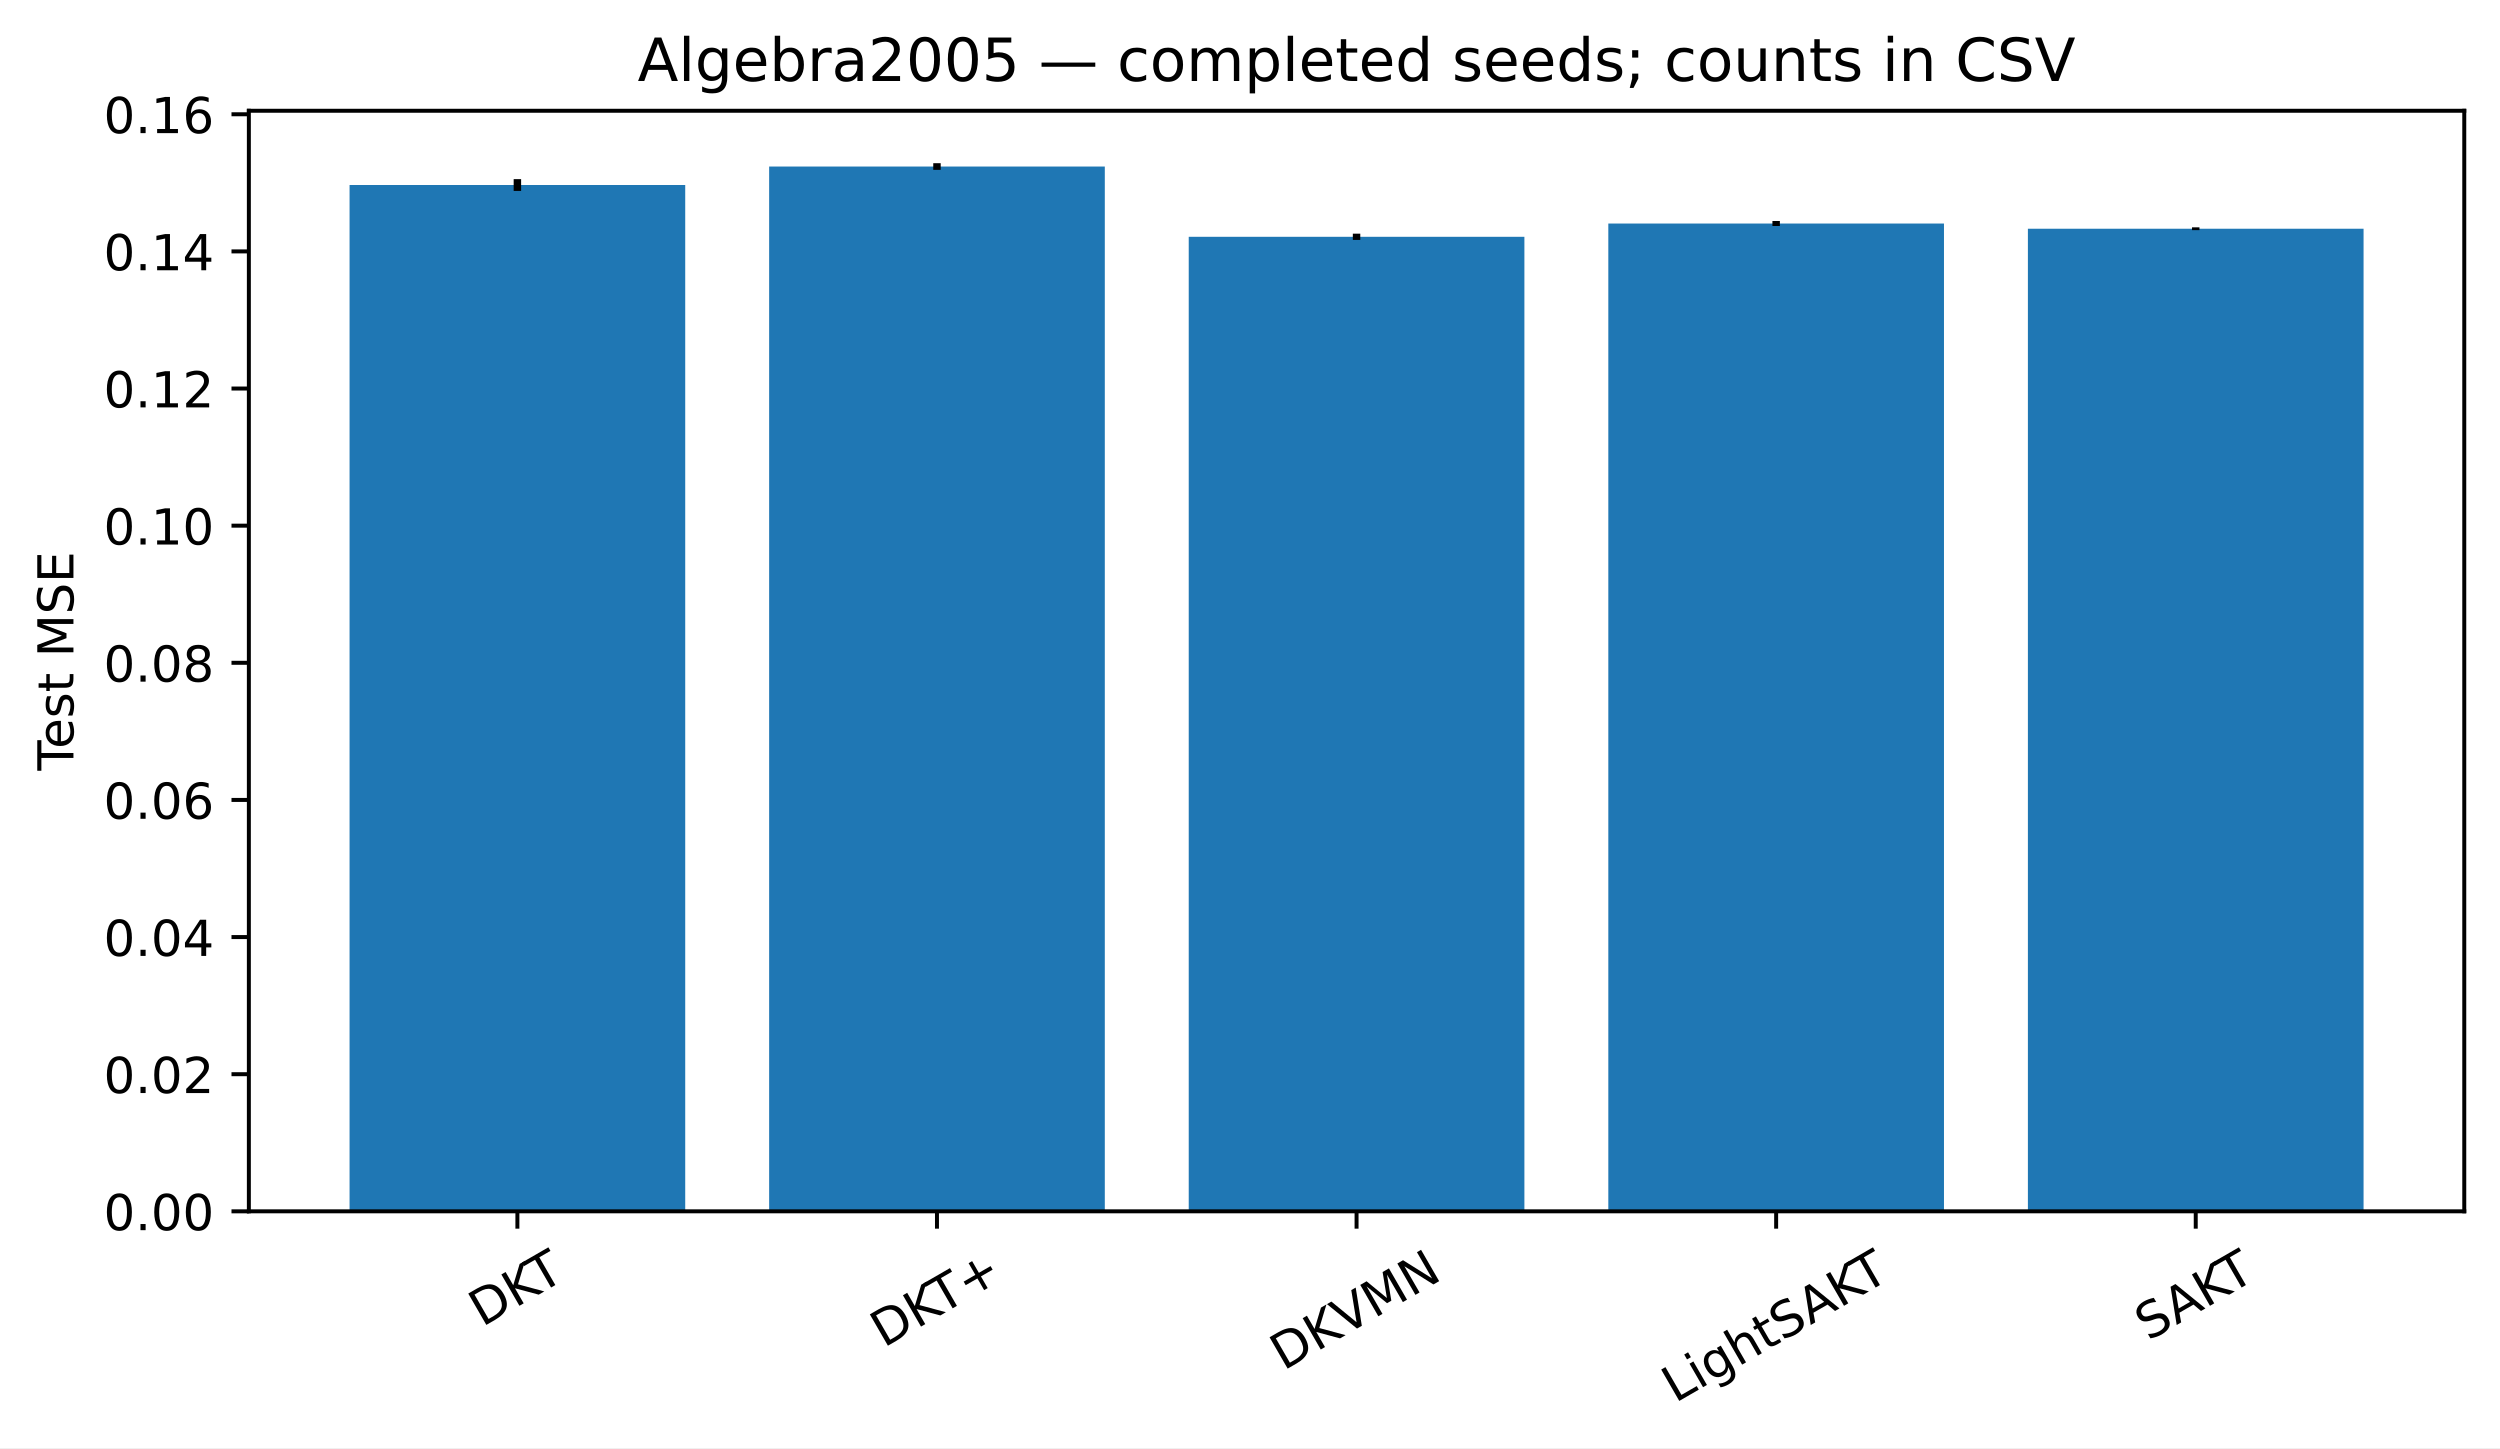
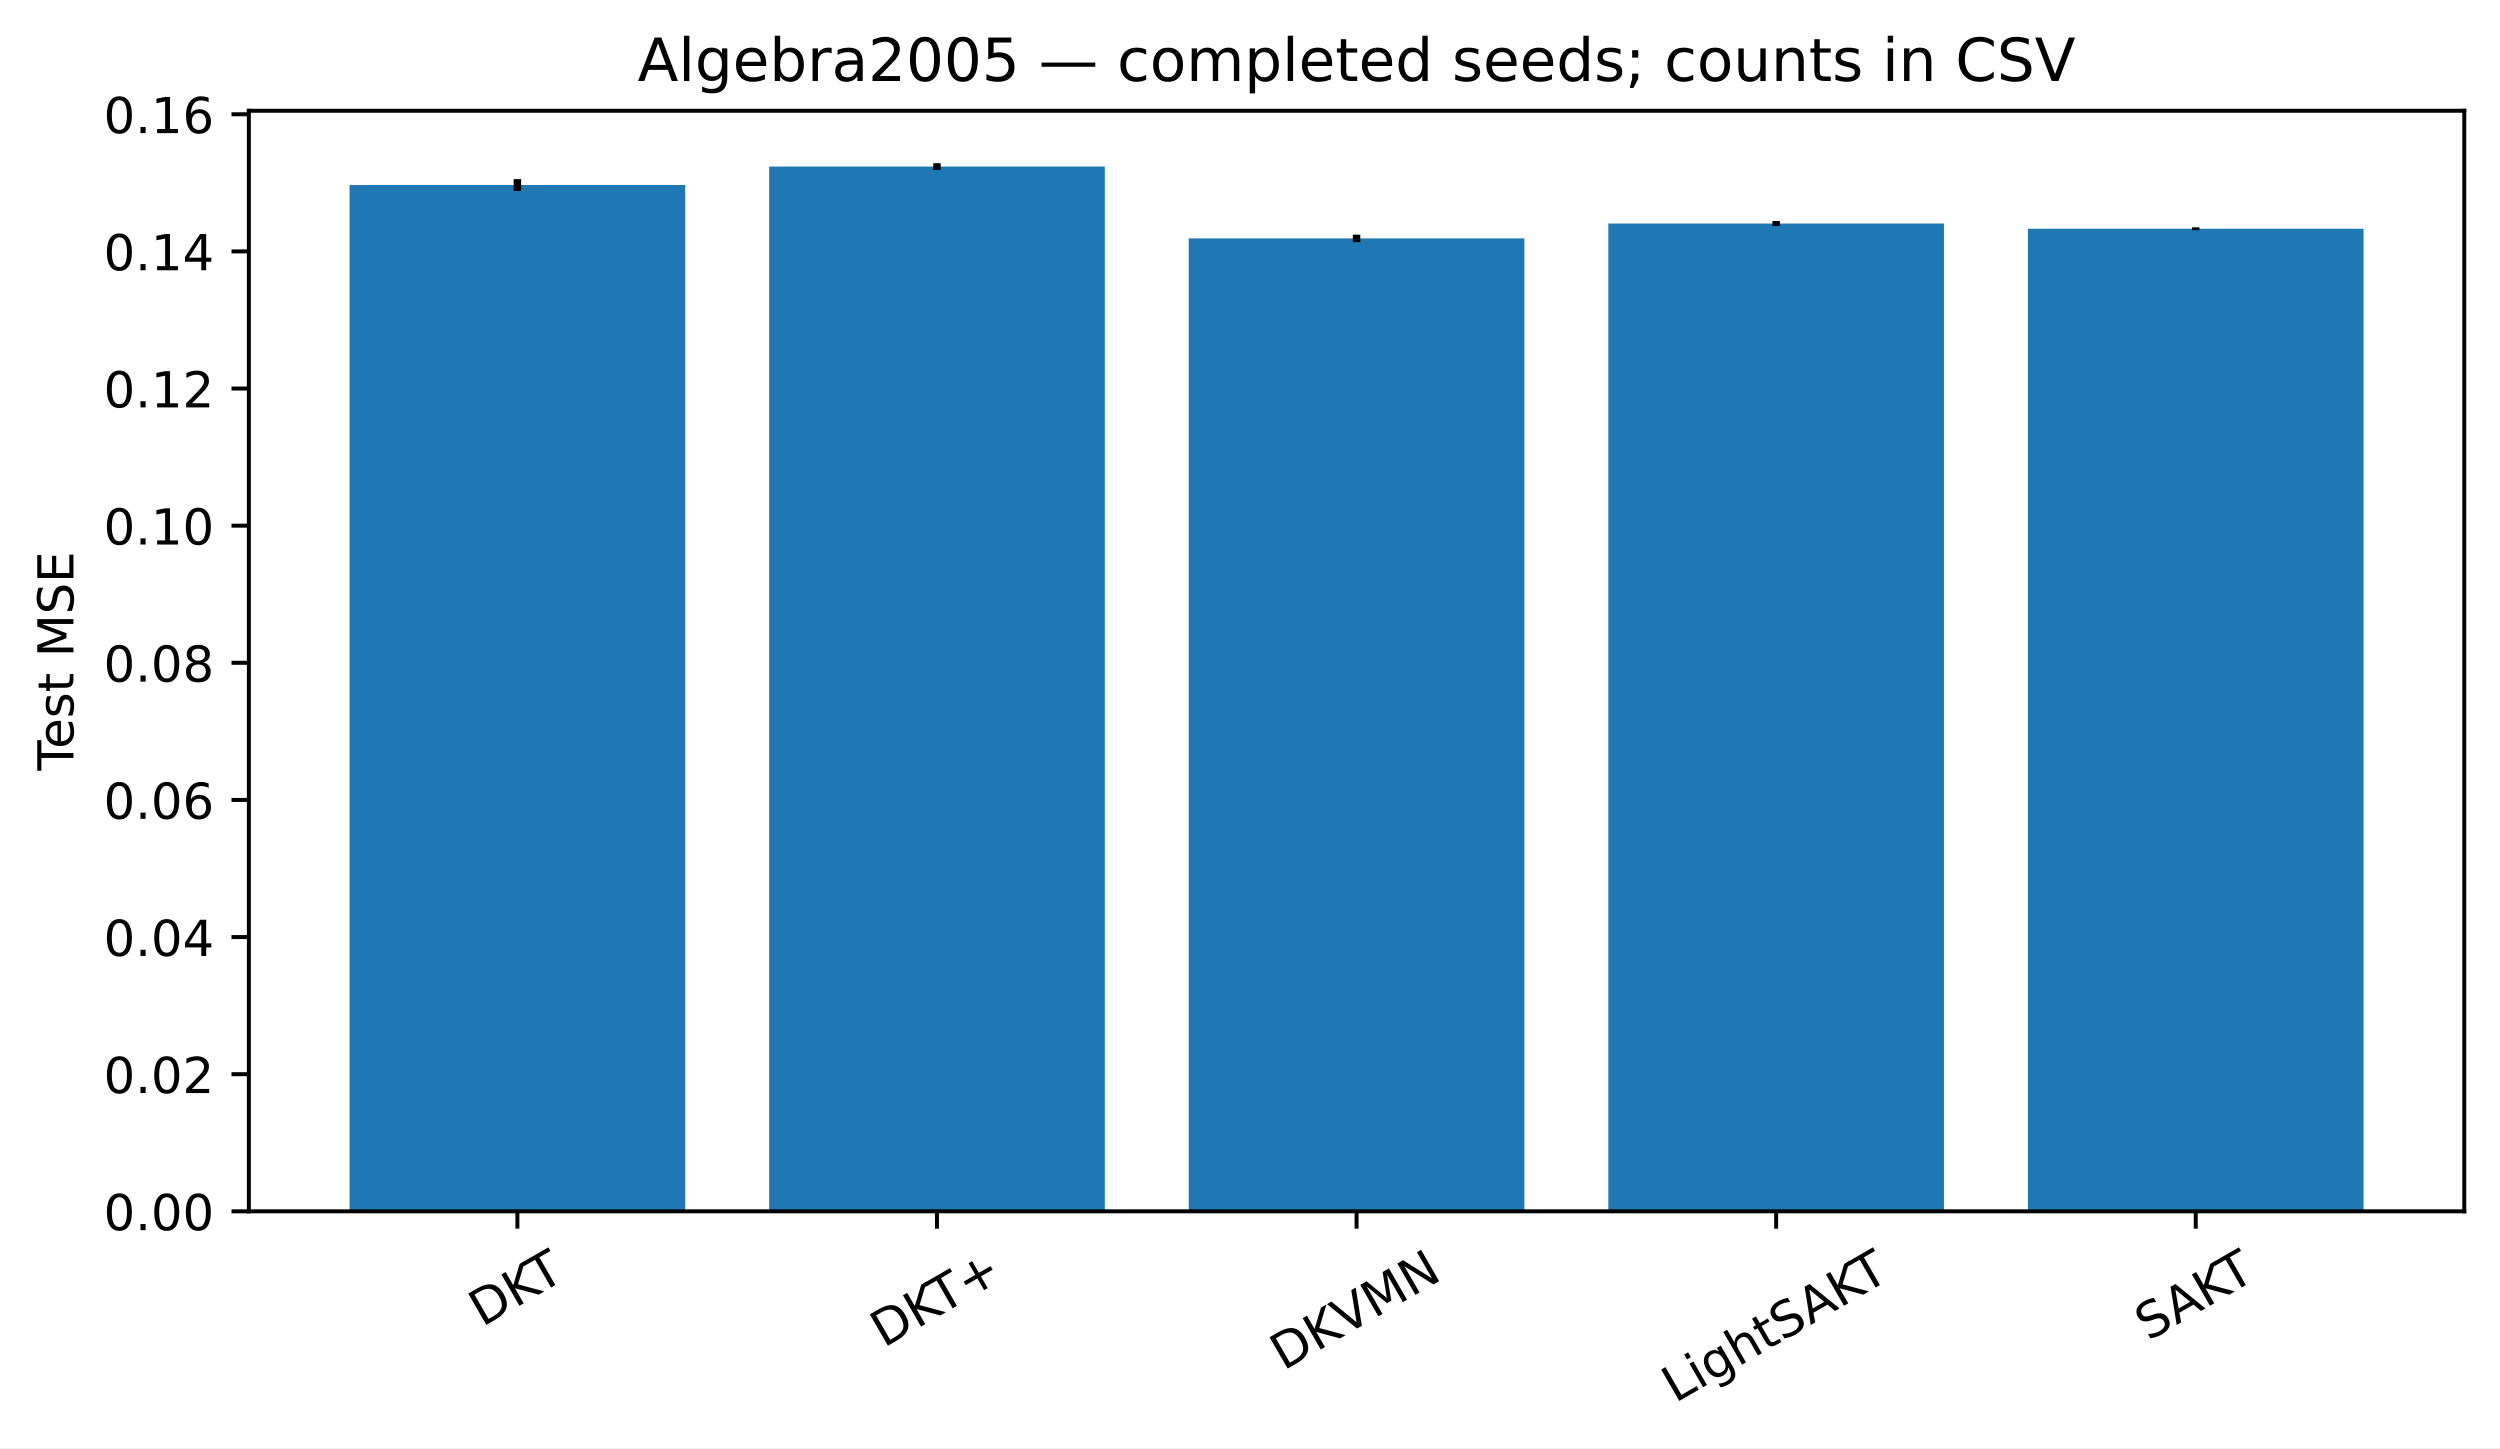
<svg xmlns="http://www.w3.org/2000/svg" xmlns:xlink="http://www.w3.org/1999/xlink" width="503.744pt" height="291.771pt" viewBox="0 0 503.744 291.771" version="1.1">
  <defs>
    <style type="text/css">*{stroke-linejoin: round; stroke-linecap: butt}</style>
  </defs>
  <g id="figure_1">
    <g id="patch_1">
      <path d="M 0 291.771  L 503.744 291.771  L 503.744 0  L 0 0  z " style="fill: #ffffff" />
    </g>
    <g id="axes_1">
      <g id="patch_2">
        <path d="M 50.144 244.078  L 496.544 244.078  L 496.544 22.318  L 50.144 22.318  z " style="fill: #ffffff" />
      </g>
      <g id="patch_3">
        <path d="M 70.435 244.078  L 138.071 244.078  L 138.071 37.28  L 70.435 37.28  z " clip-path="url(#p4a22b46b2e)" style="fill: #1f77b4" />
      </g>
      <g id="patch_4">
        <path d="M 154.98 244.078  L 222.616 244.078  L 222.616 33.552  L 154.98 33.552  z " clip-path="url(#p4a22b46b2e)" style="fill: #1f77b4" />
      </g>
      <g id="patch_5">
-         <path d="M 239.526 244.078  L 307.162 244.078  L 307.162 47.715  L 239.526 47.715  z " clip-path="url(#p4a22b46b2e)" style="fill: #1f77b4" />
+         <path d="M 239.526 244.078  L 307.162 244.078  L 307.162 48.039  L 239.526 48.039  z " clip-path="url(#p4a22b46b2e)" style="fill: #1f77b4" />
      </g>
      <g id="patch_6">
        <path d="M 324.071 244.078  L 391.707 244.078  L 391.707 45.036  L 324.071 45.036  z " clip-path="url(#p4a22b46b2e)" style="fill: #1f77b4" />
      </g>
      <g id="patch_7">
        <path d="M 408.616 244.078  L 476.253 244.078  L 476.253 46.086  L 408.616 46.086  z " clip-path="url(#p4a22b46b2e)" style="fill: #1f77b4" />
      </g>
      <g id="matplotlib.axis_1">
        <g id="xtick_1">
          <g id="line2d_1">
            <defs>
              <path id="m7b60a99afe" d="M 0 0  L 0 3.5  " style="stroke: #000000; stroke-width: 0.8" />
            </defs>
            <g>
              <use xlink:href="#m7b60a99afe" x="104.253" y="244.078" style="stroke: #000000; stroke-width: 0.8" />
            </g>
          </g>
          <g id="text_1">
            <g transform="translate(97.14954 267.4539) rotate(-30) scale(0.1 -0.1)">
              <defs>
                <path id="DejaVuSans-44" d="M 1259 4147  L 1259 519  L 2022 519  Q 2988 519 3436 956  Q 3884 1394 3884 2338  Q 3884 3275 3436 3711  Q 2988 4147 2022 4147  L 1259 4147  z M 628 4666  L 1925 4666  Q 3281 4666 3915 4102  Q 4550 3538 4550 2338  Q 4550 1131 3912 565  Q 3275 0 1925 0  L 628 0  L 628 4666  z " transform="scale(0.015625)" />
                <path id="DejaVuSans-4b" d="M 628 4666  L 1259 4666  L 1259 2694  L 3353 4666  L 4166 4666  L 1850 2491  L 4331 0  L 3500 0  L 1259 2247  L 1259 0  L 628 0  L 628 4666  z " transform="scale(0.015625)" />
                <path id="DejaVuSans-54" d="M -19 4666  L 3928 4666  L 3928 4134  L 2272 4134  L 2272 0  L 1638 0  L 1638 4134  L -19 4134  L -19 4666  z " transform="scale(0.015625)" />
              </defs>
              <use xlink:href="#DejaVuSans-44" />
              <use xlink:href="#DejaVuSans-4b" x="77.002" />
              <use xlink:href="#DejaVuSans-54" x="134.828" />
            </g>
          </g>
        </g>
        <g id="xtick_2">
          <g id="line2d_2">
            <g>
              <use xlink:href="#m7b60a99afe" x="188.798" y="244.078" style="stroke: #000000; stroke-width: 0.8" />
            </g>
          </g>
          <g id="text_2">
            <g transform="translate(178.0665 271.6437) rotate(-30) scale(0.1 -0.1)">
              <defs>
                <path id="DejaVuSans-2b" d="M 2944 4013  L 2944 2272  L 4684 2272  L 4684 1741  L 2944 1741  L 2944 0  L 2419 0  L 2419 1741  L 678 1741  L 678 2272  L 2419 2272  L 2419 4013  L 2944 4013  z " transform="scale(0.015625)" />
              </defs>
              <use xlink:href="#DejaVuSans-44" />
              <use xlink:href="#DejaVuSans-4b" x="77.002" />
              <use xlink:href="#DejaVuSans-54" x="134.828" />
              <use xlink:href="#DejaVuSans-2b" x="195.912" />
            </g>
          </g>
        </g>
        <g id="xtick_3">
          <g id="line2d_3">
            <g>
              <use xlink:href="#m7b60a99afe" x="273.344" y="244.078" style="stroke: #000000; stroke-width: 0.8" />
            </g>
          </g>
          <g id="text_3">
            <g transform="translate(258.612 276.2625) rotate(-30) scale(0.1 -0.1)">
              <defs>
                <path id="DejaVuSans-56" d="M 1831 0  L 50 4666  L 709 4666  L 2188 738  L 3669 4666  L 4325 4666  L 2547 0  L 1831 0  z " transform="scale(0.015625)" />
                <path id="DejaVuSans-4d" d="M 628 4666  L 1569 4666  L 2759 1491  L 3956 4666  L 4897 4666  L 4897 0  L 4281 0  L 4281 4097  L 3078 897  L 2444 897  L 1241 4097  L 1241 0  L 628 0  L 628 4666  z " transform="scale(0.015625)" />
                <path id="DejaVuSans-4e" d="M 628 4666  L 1478 4666  L 3547 763  L 3547 4666  L 4159 4666  L 4159 0  L 3309 0  L 1241 3903  L 1241 0  L 628 0  L 628 4666  z " transform="scale(0.015625)" />
              </defs>
              <use xlink:href="#DejaVuSans-44" />
              <use xlink:href="#DejaVuSans-4b" x="77.002" />
              <use xlink:href="#DejaVuSans-56" x="142.578" />
              <use xlink:href="#DejaVuSans-4d" x="210.986" />
              <use xlink:href="#DejaVuSans-4e" x="297.266" />
            </g>
          </g>
        </g>
        <g id="xtick_4">
          <g id="line2d_4">
            <g>
              <use xlink:href="#m7b60a99afe" x="357.889" y="244.078" style="stroke: #000000; stroke-width: 0.8" />
            </g>
          </g>
          <g id="text_4">
            <g transform="translate(337.5215 282.7703) rotate(-30) scale(0.1 -0.1)">
              <defs>
                <path id="DejaVuSans-4c" d="M 628 4666  L 1259 4666  L 1259 531  L 3531 531  L 3531 0  L 628 0  L 628 4666  z " transform="scale(0.015625)" />
                <path id="DejaVuSans-69" d="M 603 3500  L 1178 3500  L 1178 0  L 603 0  L 603 3500  z M 603 4863  L 1178 4863  L 1178 4134  L 603 4134  L 603 4863  z " transform="scale(0.015625)" />
                <path id="DejaVuSans-67" d="M 2906 1791  Q 2906 2416 2648 2759  Q 2391 3103 1925 3103  Q 1463 3103 1205 2759  Q 947 2416 947 1791  Q 947 1169 1205 825  Q 1463 481 1925 481  Q 2391 481 2648 825  Q 2906 1169 2906 1791  z M 3481 434  Q 3481 -459 3084 -895  Q 2688 -1331 1869 -1331  Q 1566 -1331 1297 -1286  Q 1028 -1241 775 -1147  L 775 -588  Q 1028 -725 1275 -790  Q 1522 -856 1778 -856  Q 2344 -856 2625 -561  Q 2906 -266 2906 331  L 2906 616  Q 2728 306 2450 153  Q 2172 0 1784 0  Q 1141 0 747 490  Q 353 981 353 1791  Q 353 2603 747 3093  Q 1141 3584 1784 3584  Q 2172 3584 2450 3431  Q 2728 3278 2906 2969  L 2906 3500  L 3481 3500  L 3481 434  z " transform="scale(0.015625)" />
                <path id="DejaVuSans-68" d="M 3513 2113  L 3513 0  L 2938 0  L 2938 2094  Q 2938 2591 2744 2837  Q 2550 3084 2163 3084  Q 1697 3084 1428 2787  Q 1159 2491 1159 1978  L 1159 0  L 581 0  L 581 4863  L 1159 4863  L 1159 2956  Q 1366 3272 1645 3428  Q 1925 3584 2291 3584  Q 2894 3584 3203 3211  Q 3513 2838 3513 2113  z " transform="scale(0.015625)" />
                <path id="DejaVuSans-74" d="M 1172 4494  L 1172 3500  L 2356 3500  L 2356 3053  L 1172 3053  L 1172 1153  Q 1172 725 1289 603  Q 1406 481 1766 481  L 2356 481  L 2356 0  L 1766 0  Q 1100 0 847 248  Q 594 497 594 1153  L 594 3053  L 172 3053  L 172 3500  L 594 3500  L 594 4494  L 1172 4494  z " transform="scale(0.015625)" />
                <path id="DejaVuSans-53" d="M 3425 4513  L 3425 3897  Q 3066 4069 2747 4153  Q 2428 4238 2131 4238  Q 1616 4238 1336 4038  Q 1056 3838 1056 3469  Q 1056 3159 1242 3001  Q 1428 2844 1947 2747  L 2328 2669  Q 3034 2534 3370 2195  Q 3706 1856 3706 1288  Q 3706 609 3251 259  Q 2797 -91 1919 -91  Q 1588 -91 1214 -16  Q 841 59 441 206  L 441 856  Q 825 641 1194 531  Q 1563 422 1919 422  Q 2459 422 2753 634  Q 3047 847 3047 1241  Q 3047 1584 2836 1778  Q 2625 1972 2144 2069  L 1759 2144  Q 1053 2284 737 2584  Q 422 2884 422 3419  Q 422 4038 858 4394  Q 1294 4750 2059 4750  Q 2388 4750 2728 4690  Q 3069 4631 3425 4513  z " transform="scale(0.015625)" />
                <path id="DejaVuSans-41" d="M 2188 4044  L 1331 1722  L 3047 1722  L 2188 4044  z M 1831 4666  L 2547 4666  L 4325 0  L 3669 0  L 3244 1197  L 1141 1197  L 716 0  L 50 0  L 1831 4666  z " transform="scale(0.015625)" />
              </defs>
              <use xlink:href="#DejaVuSans-4c" />
              <use xlink:href="#DejaVuSans-69" x="55.713" />
              <use xlink:href="#DejaVuSans-67" x="83.496" />
              <use xlink:href="#DejaVuSans-68" x="146.973" />
              <use xlink:href="#DejaVuSans-74" x="210.352" />
              <use xlink:href="#DejaVuSans-53" x="249.561" />
              <use xlink:href="#DejaVuSans-41" x="314.912" />
              <use xlink:href="#DejaVuSans-4b" x="383.32" />
              <use xlink:href="#DejaVuSans-54" x="441.146" />
            </g>
          </g>
        </g>
        <g id="xtick_5">
          <g id="line2d_5">
            <g>
              <use xlink:href="#m7b60a99afe" x="442.435" y="244.078" style="stroke: #000000; stroke-width: 0.8" />
            </g>
          </g>
          <g id="text_5">
            <g transform="translate(432.8733 270.2922) rotate(-30) scale(0.1 -0.1)">
              <use xlink:href="#DejaVuSans-53" />
              <use xlink:href="#DejaVuSans-41" x="65.352" />
              <use xlink:href="#DejaVuSans-4b" x="133.76" />
              <use xlink:href="#DejaVuSans-54" x="191.586" />
            </g>
          </g>
        </g>
      </g>
      <g id="matplotlib.axis_2">
        <g id="ytick_1">
          <g id="line2d_6">
            <defs>
              <path id="m929e650037" d="M 0 0  L -3.5 0  " style="stroke: #000000; stroke-width: 0.8" />
            </defs>
            <g>
              <use xlink:href="#m929e650037" x="50.144" y="244.078" style="stroke: #000000; stroke-width: 0.8" />
            </g>
          </g>
          <g id="text_6">
            <g transform="translate(20.87813 247.8773) scale(0.1 -0.1)">
              <defs>
                <path id="DejaVuSans-30" d="M 2034 4250  Q 1547 4250 1301 3770  Q 1056 3291 1056 2328  Q 1056 1369 1301 889  Q 1547 409 2034 409  Q 2525 409 2770 889  Q 3016 1369 3016 2328  Q 3016 3291 2770 3770  Q 2525 4250 2034 4250  z M 2034 4750  Q 2819 4750 3233 4129  Q 3647 3509 3647 2328  Q 3647 1150 3233 529  Q 2819 -91 2034 -91  Q 1250 -91 836 529  Q 422 1150 422 2328  Q 422 3509 836 4129  Q 1250 4750 2034 4750  z " transform="scale(0.015625)" />
                <path id="DejaVuSans-2e" d="M 684 794  L 1344 794  L 1344 0  L 684 0  L 684 794  z " transform="scale(0.015625)" />
              </defs>
              <use xlink:href="#DejaVuSans-30" />
              <use xlink:href="#DejaVuSans-2e" x="63.623" />
              <use xlink:href="#DejaVuSans-30" x="95.41" />
              <use xlink:href="#DejaVuSans-30" x="159.033" />
            </g>
          </g>
        </g>
        <g id="ytick_2">
          <g id="line2d_7">
            <g>
              <use xlink:href="#m929e650037" x="50.144" y="216.447" style="stroke: #000000; stroke-width: 0.8" />
            </g>
          </g>
          <g id="text_7">
            <g transform="translate(20.87813 220.2459) scale(0.1 -0.1)">
              <defs>
                <path id="DejaVuSans-32" d="M 1228 531  L 3431 531  L 3431 0  L 469 0  L 469 531  Q 828 903 1448 1529  Q 2069 2156 2228 2338  Q 2531 2678 2651 2914  Q 2772 3150 2772 3378  Q 2772 3750 2511 3984  Q 2250 4219 1831 4219  Q 1534 4219 1204 4116  Q 875 4013 500 3803  L 500 4441  Q 881 4594 1212 4672  Q 1544 4750 1819 4750  Q 2544 4750 2975 4387  Q 3406 4025 3406 3419  Q 3406 3131 3298 2873  Q 3191 2616 2906 2266  Q 2828 2175 2409 1742  Q 1991 1309 1228 531  z " transform="scale(0.015625)" />
              </defs>
              <use xlink:href="#DejaVuSans-30" />
              <use xlink:href="#DejaVuSans-2e" x="63.623" />
              <use xlink:href="#DejaVuSans-30" x="95.41" />
              <use xlink:href="#DejaVuSans-32" x="159.033" />
            </g>
          </g>
        </g>
        <g id="ytick_3">
          <g id="line2d_8">
            <g>
              <use xlink:href="#m929e650037" x="50.144" y="188.815" style="stroke: #000000; stroke-width: 0.8" />
            </g>
          </g>
          <g id="text_8">
            <g transform="translate(20.87813 192.6145) scale(0.1 -0.1)">
              <defs>
                <path id="DejaVuSans-34" d="M 2419 4116  L 825 1625  L 2419 1625  L 2419 4116  z M 2253 4666  L 3047 4666  L 3047 1625  L 3713 1625  L 3713 1100  L 3047 1100  L 3047 0  L 2419 0  L 2419 1100  L 313 1100  L 313 1709  L 2253 4666  z " transform="scale(0.015625)" />
              </defs>
              <use xlink:href="#DejaVuSans-30" />
              <use xlink:href="#DejaVuSans-2e" x="63.623" />
              <use xlink:href="#DejaVuSans-30" x="95.41" />
              <use xlink:href="#DejaVuSans-34" x="159.033" />
            </g>
          </g>
        </g>
        <g id="ytick_4">
          <g id="line2d_9">
            <g>
              <use xlink:href="#m929e650037" x="50.144" y="161.184" style="stroke: #000000; stroke-width: 0.8" />
            </g>
          </g>
          <g id="text_9">
            <g transform="translate(20.87813 164.983) scale(0.1 -0.1)">
              <defs>
                <path id="DejaVuSans-36" d="M 2113 2584  Q 1688 2584 1439 2293  Q 1191 2003 1191 1497  Q 1191 994 1439 701  Q 1688 409 2113 409  Q 2538 409 2786 701  Q 3034 994 3034 1497  Q 3034 2003 2786 2293  Q 2538 2584 2113 2584  z M 3366 4563  L 3366 3988  Q 3128 4100 2886 4159  Q 2644 4219 2406 4219  Q 1781 4219 1451 3797  Q 1122 3375 1075 2522  Q 1259 2794 1537 2939  Q 1816 3084 2150 3084  Q 2853 3084 3261 2657  Q 3669 2231 3669 1497  Q 3669 778 3244 343  Q 2819 -91 2113 -91  Q 1303 -91 875 529  Q 447 1150 447 2328  Q 447 3434 972 4092  Q 1497 4750 2381 4750  Q 2619 4750 2861 4703  Q 3103 4656 3366 4563  z " transform="scale(0.015625)" />
              </defs>
              <use xlink:href="#DejaVuSans-30" />
              <use xlink:href="#DejaVuSans-2e" x="63.623" />
              <use xlink:href="#DejaVuSans-30" x="95.41" />
              <use xlink:href="#DejaVuSans-36" x="159.033" />
            </g>
          </g>
        </g>
        <g id="ytick_5">
          <g id="line2d_10">
            <g>
              <use xlink:href="#m929e650037" x="50.144" y="133.552" style="stroke: #000000; stroke-width: 0.8" />
            </g>
          </g>
          <g id="text_10">
            <g transform="translate(20.87813 137.3516) scale(0.1 -0.1)">
              <defs>
                <path id="DejaVuSans-38" d="M 2034 2216  Q 1584 2216 1326 1975  Q 1069 1734 1069 1313  Q 1069 891 1326 650  Q 1584 409 2034 409  Q 2484 409 2743 651  Q 3003 894 3003 1313  Q 3003 1734 2745 1975  Q 2488 2216 2034 2216  z M 1403 2484  Q 997 2584 770 2862  Q 544 3141 544 3541  Q 544 4100 942 4425  Q 1341 4750 2034 4750  Q 2731 4750 3128 4425  Q 3525 4100 3525 3541  Q 3525 3141 3298 2862  Q 3072 2584 2669 2484  Q 3125 2378 3379 2068  Q 3634 1759 3634 1313  Q 3634 634 3220 271  Q 2806 -91 2034 -91  Q 1263 -91 848 271  Q 434 634 434 1313  Q 434 1759 690 2068  Q 947 2378 1403 2484  z M 1172 3481  Q 1172 3119 1398 2916  Q 1625 2713 2034 2713  Q 2441 2713 2670 2916  Q 2900 3119 2900 3481  Q 2900 3844 2670 4047  Q 2441 4250 2034 4250  Q 1625 4250 1398 4047  Q 1172 3844 1172 3481  z " transform="scale(0.015625)" />
              </defs>
              <use xlink:href="#DejaVuSans-30" />
              <use xlink:href="#DejaVuSans-2e" x="63.623" />
              <use xlink:href="#DejaVuSans-30" x="95.41" />
              <use xlink:href="#DejaVuSans-38" x="159.033" />
            </g>
          </g>
        </g>
        <g id="ytick_6">
          <g id="line2d_11">
            <g>
              <use xlink:href="#m929e650037" x="50.144" y="105.921" style="stroke: #000000; stroke-width: 0.8" />
            </g>
          </g>
          <g id="text_11">
            <g transform="translate(20.87813 109.7201) scale(0.1 -0.1)">
              <defs>
                <path id="DejaVuSans-31" d="M 794 531  L 1825 531  L 1825 4091  L 703 3866  L 703 4441  L 1819 4666  L 2450 4666  L 2450 531  L 3481 531  L 3481 0  L 794 0  L 794 531  z " transform="scale(0.015625)" />
              </defs>
              <use xlink:href="#DejaVuSans-30" />
              <use xlink:href="#DejaVuSans-2e" x="63.623" />
              <use xlink:href="#DejaVuSans-31" x="95.41" />
              <use xlink:href="#DejaVuSans-30" x="159.033" />
            </g>
          </g>
        </g>
        <g id="ytick_7">
          <g id="line2d_12">
            <g>
              <use xlink:href="#m929e650037" x="50.144" y="78.289" style="stroke: #000000; stroke-width: 0.8" />
            </g>
          </g>
          <g id="text_12">
            <g transform="translate(20.87813 82.08869) scale(0.1 -0.1)">
              <use xlink:href="#DejaVuSans-30" />
              <use xlink:href="#DejaVuSans-2e" x="63.623" />
              <use xlink:href="#DejaVuSans-31" x="95.41" />
              <use xlink:href="#DejaVuSans-32" x="159.033" />
            </g>
          </g>
        </g>
        <g id="ytick_8">
          <g id="line2d_13">
            <g>
              <use xlink:href="#m929e650037" x="50.144" y="50.658" style="stroke: #000000; stroke-width: 0.8" />
            </g>
          </g>
          <g id="text_13">
            <g transform="translate(20.87813 54.45725) scale(0.1 -0.1)">
              <use xlink:href="#DejaVuSans-30" />
              <use xlink:href="#DejaVuSans-2e" x="63.623" />
              <use xlink:href="#DejaVuSans-31" x="95.41" />
              <use xlink:href="#DejaVuSans-34" x="159.033" />
            </g>
          </g>
        </g>
        <g id="ytick_9">
          <g id="line2d_14">
            <g>
              <use xlink:href="#m929e650037" x="50.144" y="23.027" style="stroke: #000000; stroke-width: 0.8" />
            </g>
          </g>
          <g id="text_14">
            <g transform="translate(20.87813 26.82581) scale(0.1 -0.1)">
              <use xlink:href="#DejaVuSans-30" />
              <use xlink:href="#DejaVuSans-2e" x="63.623" />
              <use xlink:href="#DejaVuSans-31" x="95.41" />
              <use xlink:href="#DejaVuSans-36" x="159.033" />
            </g>
          </g>
        </g>
        <g id="text_15">
          <g transform="translate(14.79844 155.2802) rotate(-90) scale(0.1 -0.1)">
            <defs>
              <path id="DejaVuSans-65" d="M 3597 1894  L 3597 1613  L 953 1613  Q 991 1019 1311 708  Q 1631 397 2203 397  Q 2534 397 2845 478  Q 3156 559 3463 722  L 3463 178  Q 3153 47 2828 -22  Q 2503 -91 2169 -91  Q 1331 -91 842 396  Q 353 884 353 1716  Q 353 2575 817 3079  Q 1281 3584 2069 3584  Q 2775 3584 3186 3129  Q 3597 2675 3597 1894  z M 3022 2063  Q 3016 2534 2758 2815  Q 2500 3097 2075 3097  Q 1594 3097 1305 2825  Q 1016 2553 972 2059  L 3022 2063  z " transform="scale(0.015625)" />
              <path id="DejaVuSans-73" d="M 2834 3397  L 2834 2853  Q 2591 2978 2328 3040  Q 2066 3103 1784 3103  Q 1356 3103 1142 2972  Q 928 2841 928 2578  Q 928 2378 1081 2264  Q 1234 2150 1697 2047  L 1894 2003  Q 2506 1872 2764 1633  Q 3022 1394 3022 966  Q 3022 478 2636 193  Q 2250 -91 1575 -91  Q 1294 -91 989 -36  Q 684 19 347 128  L 347 722  Q 666 556 975 473  Q 1284 391 1588 391  Q 1994 391 2212 530  Q 2431 669 2431 922  Q 2431 1156 2273 1281  Q 2116 1406 1581 1522  L 1381 1569  Q 847 1681 609 1914  Q 372 2147 372 2553  Q 372 3047 722 3315  Q 1072 3584 1716 3584  Q 2034 3584 2315 3537  Q 2597 3491 2834 3397  z " transform="scale(0.015625)" />
              <path id="DejaVuSans-20" transform="scale(0.015625)" />
              <path id="DejaVuSans-45" d="M 628 4666  L 3578 4666  L 3578 4134  L 1259 4134  L 1259 2753  L 3481 2753  L 3481 2222  L 1259 2222  L 1259 531  L 3634 531  L 3634 0  L 628 0  L 628 4666  z " transform="scale(0.015625)" />
            </defs>
            <use xlink:href="#DejaVuSans-54" />
            <use xlink:href="#DejaVuSans-65" x="44.084" />
            <use xlink:href="#DejaVuSans-73" x="105.607" />
            <use xlink:href="#DejaVuSans-74" x="157.707" />
            <use xlink:href="#DejaVuSans-20" x="196.916" />
            <use xlink:href="#DejaVuSans-4d" x="228.703" />
            <use xlink:href="#DejaVuSans-53" x="314.982" />
            <use xlink:href="#DejaVuSans-45" x="378.459" />
          </g>
        </g>
      </g>
      <g id="LineCollection_1">
        <path d="M 104.253 38.471  L 104.253 36.089  " clip-path="url(#p4a22b46b2e)" style="fill: none; stroke: #000000; stroke-width: 1.5" />
        <path d="M 188.798 34.226  L 188.798 32.878  " clip-path="url(#p4a22b46b2e)" style="fill: none; stroke: #000000; stroke-width: 1.5" />
-         <path d="M 273.344 48.352  L 273.344 47.078  " clip-path="url(#p4a22b46b2e)" style="fill: none; stroke: #000000; stroke-width: 1.5" />
+         <path d="M 273.344 48.793  L 273.344 47.285  " clip-path="url(#p4a22b46b2e)" style="fill: none; stroke: #000000; stroke-width: 1.5" />
        <path d="M 357.889 45.539  L 357.889 44.534  " clip-path="url(#p4a22b46b2e)" style="fill: none; stroke: #000000; stroke-width: 1.5" />
        <path d="M 442.435 46.371  L 442.435 45.802  " clip-path="url(#p4a22b46b2e)" style="fill: none; stroke: #000000; stroke-width: 1.5" />
      </g>
      <g id="patch_8">
        <path d="M 50.144 244.078  L 50.144 22.318  " style="fill: none; stroke: #000000; stroke-width: 0.8; stroke-linejoin: miter; stroke-linecap: square" />
      </g>
      <g id="patch_9">
        <path d="M 496.544 244.078  L 496.544 22.318  " style="fill: none; stroke: #000000; stroke-width: 0.8; stroke-linejoin: miter; stroke-linecap: square" />
      </g>
      <g id="patch_10">
        <path d="M 50.144 244.078  L 496.544 244.078  " style="fill: none; stroke: #000000; stroke-width: 0.8; stroke-linejoin: miter; stroke-linecap: square" />
      </g>
      <g id="patch_11">
        <path d="M 50.144 22.318  L 496.544 22.318  " style="fill: none; stroke: #000000; stroke-width: 0.8; stroke-linejoin: miter; stroke-linecap: square" />
      </g>
      <g id="text_16">
        <g transform="translate(128.4812 16.31812) scale(0.12 -0.12)">
          <defs>
            <path id="DejaVuSans-6c" d="M 603 4863  L 1178 4863  L 1178 0  L 603 0  L 603 4863  z " transform="scale(0.015625)" />
            <path id="DejaVuSans-62" d="M 3116 1747  Q 3116 2381 2855 2742  Q 2594 3103 2138 3103  Q 1681 3103 1420 2742  Q 1159 2381 1159 1747  Q 1159 1113 1420 752  Q 1681 391 2138 391  Q 2594 391 2855 752  Q 3116 1113 3116 1747  z M 1159 2969  Q 1341 3281 1617 3432  Q 1894 3584 2278 3584  Q 2916 3584 3314 3078  Q 3713 2572 3713 1747  Q 3713 922 3314 415  Q 2916 -91 2278 -91  Q 1894 -91 1617 61  Q 1341 213 1159 525  L 1159 0  L 581 0  L 581 4863  L 1159 4863  L 1159 2969  z " transform="scale(0.015625)" />
            <path id="DejaVuSans-72" d="M 2631 2963  Q 2534 3019 2420 3045  Q 2306 3072 2169 3072  Q 1681 3072 1420 2755  Q 1159 2438 1159 1844  L 1159 0  L 581 0  L 581 3500  L 1159 3500  L 1159 2956  Q 1341 3275 1631 3429  Q 1922 3584 2338 3584  Q 2397 3584 2469 3576  Q 2541 3569 2628 3553  L 2631 2963  z " transform="scale(0.015625)" />
            <path id="DejaVuSans-61" d="M 2194 1759  Q 1497 1759 1228 1600  Q 959 1441 959 1056  Q 959 750 1161 570  Q 1363 391 1709 391  Q 2188 391 2477 730  Q 2766 1069 2766 1631  L 2766 1759  L 2194 1759  z M 3341 1997  L 3341 0  L 2766 0  L 2766 531  Q 2569 213 2275 61  Q 1981 -91 1556 -91  Q 1019 -91 701 211  Q 384 513 384 1019  Q 384 1609 779 1909  Q 1175 2209 1959 2209  L 2766 2209  L 2766 2266  Q 2766 2663 2505 2880  Q 2244 3097 1772 3097  Q 1472 3097 1187 3025  Q 903 2953 641 2809  L 641 3341  Q 956 3463 1253 3523  Q 1550 3584 1831 3584  Q 2591 3584 2966 3190  Q 3341 2797 3341 1997  z " transform="scale(0.015625)" />
            <path id="DejaVuSans-35" d="M 691 4666  L 3169 4666  L 3169 4134  L 1269 4134  L 1269 2991  Q 1406 3038 1543 3061  Q 1681 3084 1819 3084  Q 2600 3084 3056 2656  Q 3513 2228 3513 1497  Q 3513 744 3044 326  Q 2575 -91 1722 -91  Q 1428 -91 1123 -41  Q 819 9 494 109  L 494 744  Q 775 591 1075 516  Q 1375 441 1709 441  Q 2250 441 2565 725  Q 2881 1009 2881 1497  Q 2881 1984 2565 2268  Q 2250 2553 1709 2553  Q 1456 2553 1204 2497  Q 953 2441 691 2322  L 691 4666  z " transform="scale(0.015625)" />
            <path id="DejaVuSans-2014" d="M 313 1978  L 6088 1978  L 6088 1528  L 313 1528  L 313 1978  z " transform="scale(0.015625)" />
            <path id="DejaVuSans-63" d="M 3122 3366  L 3122 2828  Q 2878 2963 2633 3030  Q 2388 3097 2138 3097  Q 1578 3097 1268 2742  Q 959 2388 959 1747  Q 959 1106 1268 751  Q 1578 397 2138 397  Q 2388 397 2633 464  Q 2878 531 3122 666  L 3122 134  Q 2881 22 2623 -34  Q 2366 -91 2075 -91  Q 1284 -91 818 406  Q 353 903 353 1747  Q 353 2603 823 3093  Q 1294 3584 2113 3584  Q 2378 3584 2631 3529  Q 2884 3475 3122 3366  z " transform="scale(0.015625)" />
            <path id="DejaVuSans-6f" d="M 1959 3097  Q 1497 3097 1228 2736  Q 959 2375 959 1747  Q 959 1119 1226 758  Q 1494 397 1959 397  Q 2419 397 2687 759  Q 2956 1122 2956 1747  Q 2956 2369 2687 2733  Q 2419 3097 1959 3097  z M 1959 3584  Q 2709 3584 3137 3096  Q 3566 2609 3566 1747  Q 3566 888 3137 398  Q 2709 -91 1959 -91  Q 1206 -91 779 398  Q 353 888 353 1747  Q 353 2609 779 3096  Q 1206 3584 1959 3584  z " transform="scale(0.015625)" />
            <path id="DejaVuSans-6d" d="M 3328 2828  Q 3544 3216 3844 3400  Q 4144 3584 4550 3584  Q 5097 3584 5394 3201  Q 5691 2819 5691 2113  L 5691 0  L 5113 0  L 5113 2094  Q 5113 2597 4934 2840  Q 4756 3084 4391 3084  Q 3944 3084 3684 2787  Q 3425 2491 3425 1978  L 3425 0  L 2847 0  L 2847 2094  Q 2847 2600 2669 2842  Q 2491 3084 2119 3084  Q 1678 3084 1418 2786  Q 1159 2488 1159 1978  L 1159 0  L 581 0  L 581 3500  L 1159 3500  L 1159 2956  Q 1356 3278 1631 3431  Q 1906 3584 2284 3584  Q 2666 3584 2933 3390  Q 3200 3197 3328 2828  z " transform="scale(0.015625)" />
            <path id="DejaVuSans-70" d="M 1159 525  L 1159 -1331  L 581 -1331  L 581 3500  L 1159 3500  L 1159 2969  Q 1341 3281 1617 3432  Q 1894 3584 2278 3584  Q 2916 3584 3314 3078  Q 3713 2572 3713 1747  Q 3713 922 3314 415  Q 2916 -91 2278 -91  Q 1894 -91 1617 61  Q 1341 213 1159 525  z M 3116 1747  Q 3116 2381 2855 2742  Q 2594 3103 2138 3103  Q 1681 3103 1420 2742  Q 1159 2381 1159 1747  Q 1159 1113 1420 752  Q 1681 391 2138 391  Q 2594 391 2855 752  Q 3116 1113 3116 1747  z " transform="scale(0.015625)" />
            <path id="DejaVuSans-64" d="M 2906 2969  L 2906 4863  L 3481 4863  L 3481 0  L 2906 0  L 2906 525  Q 2725 213 2448 61  Q 2172 -91 1784 -91  Q 1150 -91 751 415  Q 353 922 353 1747  Q 353 2572 751 3078  Q 1150 3584 1784 3584  Q 2172 3584 2448 3432  Q 2725 3281 2906 2969  z M 947 1747  Q 947 1113 1208 752  Q 1469 391 1925 391  Q 2381 391 2643 752  Q 2906 1113 2906 1747  Q 2906 2381 2643 2742  Q 2381 3103 1925 3103  Q 1469 3103 1208 2742  Q 947 2381 947 1747  z " transform="scale(0.015625)" />
            <path id="DejaVuSans-3b" d="M 750 3309  L 1409 3309  L 1409 2516  L 750 2516  L 750 3309  z M 750 794  L 1409 794  L 1409 256  L 897 -744  L 494 -744  L 750 256  L 750 794  z " transform="scale(0.015625)" />
            <path id="DejaVuSans-75" d="M 544 1381  L 544 3500  L 1119 3500  L 1119 1403  Q 1119 906 1312 657  Q 1506 409 1894 409  Q 2359 409 2629 706  Q 2900 1003 2900 1516  L 2900 3500  L 3475 3500  L 3475 0  L 2900 0  L 2900 538  Q 2691 219 2414 64  Q 2138 -91 1772 -91  Q 1169 -91 856 284  Q 544 659 544 1381  z M 1991 3584  L 1991 3584  z " transform="scale(0.015625)" />
            <path id="DejaVuSans-6e" d="M 3513 2113  L 3513 0  L 2938 0  L 2938 2094  Q 2938 2591 2744 2837  Q 2550 3084 2163 3084  Q 1697 3084 1428 2787  Q 1159 2491 1159 1978  L 1159 0  L 581 0  L 581 3500  L 1159 3500  L 1159 2956  Q 1366 3272 1645 3428  Q 1925 3584 2291 3584  Q 2894 3584 3203 3211  Q 3513 2838 3513 2113  z " transform="scale(0.015625)" />
            <path id="DejaVuSans-43" d="M 4122 4306  L 4122 3641  Q 3803 3938 3442 4084  Q 3081 4231 2675 4231  Q 1875 4231 1450 3742  Q 1025 3253 1025 2328  Q 1025 1406 1450 917  Q 1875 428 2675 428  Q 3081 428 3442 575  Q 3803 722 4122 1019  L 4122 359  Q 3791 134 3420 21  Q 3050 -91 2638 -91  Q 1578 -91 968 557  Q 359 1206 359 2328  Q 359 3453 968 4101  Q 1578 4750 2638 4750  Q 3056 4750 3426 4639  Q 3797 4528 4122 4306  z " transform="scale(0.015625)" />
          </defs>
          <use xlink:href="#DejaVuSans-41" />
          <use xlink:href="#DejaVuSans-6c" x="68.408" />
          <use xlink:href="#DejaVuSans-67" x="96.191" />
          <use xlink:href="#DejaVuSans-65" x="159.668" />
          <use xlink:href="#DejaVuSans-62" x="221.191" />
          <use xlink:href="#DejaVuSans-72" x="284.668" />
          <use xlink:href="#DejaVuSans-61" x="325.781" />
          <use xlink:href="#DejaVuSans-32" x="387.061" />
          <use xlink:href="#DejaVuSans-30" x="450.684" />
          <use xlink:href="#DejaVuSans-30" x="514.307" />
          <use xlink:href="#DejaVuSans-35" x="577.93" />
          <use xlink:href="#DejaVuSans-20" x="641.553" />
          <use xlink:href="#DejaVuSans-2014" x="673.34" />
          <use xlink:href="#DejaVuSans-20" x="773.34" />
          <use xlink:href="#DejaVuSans-63" x="805.127" />
          <use xlink:href="#DejaVuSans-6f" x="860.107" />
          <use xlink:href="#DejaVuSans-6d" x="921.289" />
          <use xlink:href="#DejaVuSans-70" x="1018.701" />
          <use xlink:href="#DejaVuSans-6c" x="1082.178" />
          <use xlink:href="#DejaVuSans-65" x="1109.961" />
          <use xlink:href="#DejaVuSans-74" x="1171.484" />
          <use xlink:href="#DejaVuSans-65" x="1210.693" />
          <use xlink:href="#DejaVuSans-64" x="1272.217" />
          <use xlink:href="#DejaVuSans-20" x="1335.693" />
          <use xlink:href="#DejaVuSans-73" x="1367.48" />
          <use xlink:href="#DejaVuSans-65" x="1419.58" />
          <use xlink:href="#DejaVuSans-65" x="1481.104" />
          <use xlink:href="#DejaVuSans-64" x="1542.627" />
          <use xlink:href="#DejaVuSans-73" x="1606.104" />
          <use xlink:href="#DejaVuSans-3b" x="1658.203" />
          <use xlink:href="#DejaVuSans-20" x="1691.895" />
          <use xlink:href="#DejaVuSans-63" x="1723.682" />
          <use xlink:href="#DejaVuSans-6f" x="1778.662" />
          <use xlink:href="#DejaVuSans-75" x="1839.844" />
          <use xlink:href="#DejaVuSans-6e" x="1903.223" />
          <use xlink:href="#DejaVuSans-74" x="1966.602" />
          <use xlink:href="#DejaVuSans-73" x="2005.811" />
          <use xlink:href="#DejaVuSans-20" x="2057.91" />
          <use xlink:href="#DejaVuSans-69" x="2089.697" />
          <use xlink:href="#DejaVuSans-6e" x="2117.48" />
          <use xlink:href="#DejaVuSans-20" x="2180.859" />
          <use xlink:href="#DejaVuSans-43" x="2212.646" />
          <use xlink:href="#DejaVuSans-53" x="2282.471" />
          <use xlink:href="#DejaVuSans-56" x="2345.947" />
        </g>
      </g>
    </g>
  </g>
  <defs>
    <clipPath id="p4a22b46b2e">
      <rect x="50.144" y="22.318" width="446.4" height="221.76" />
    </clipPath>
  </defs>
</svg>
